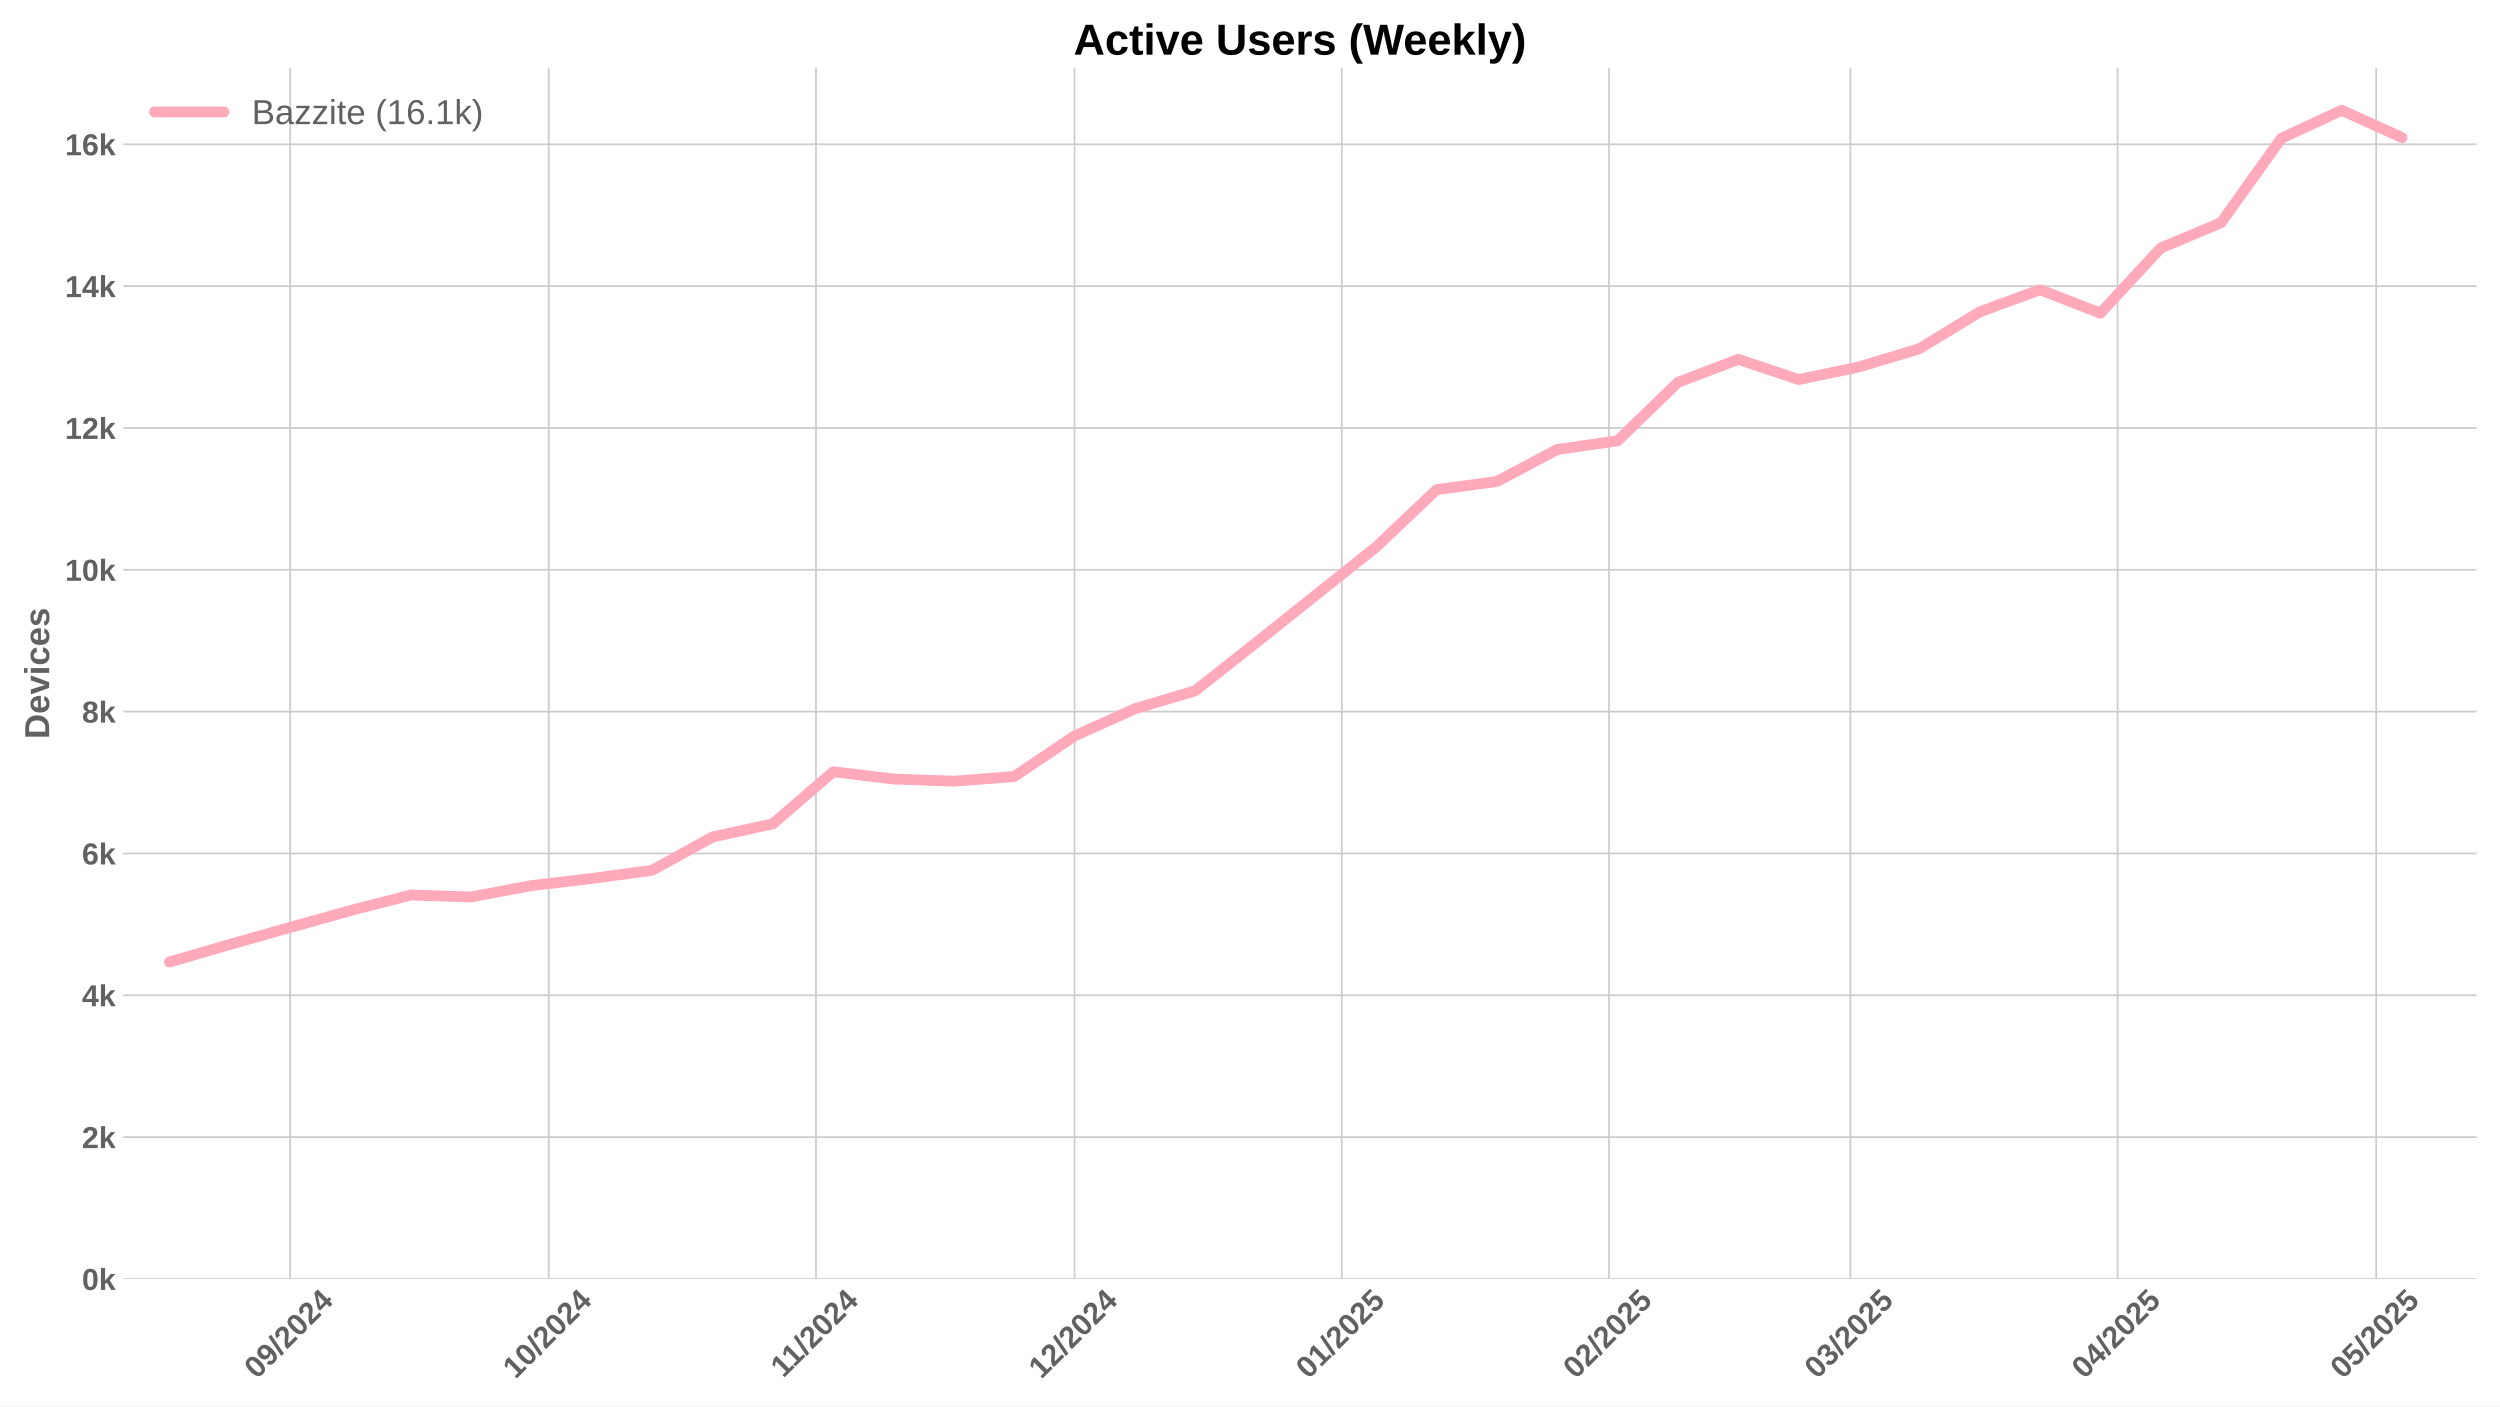
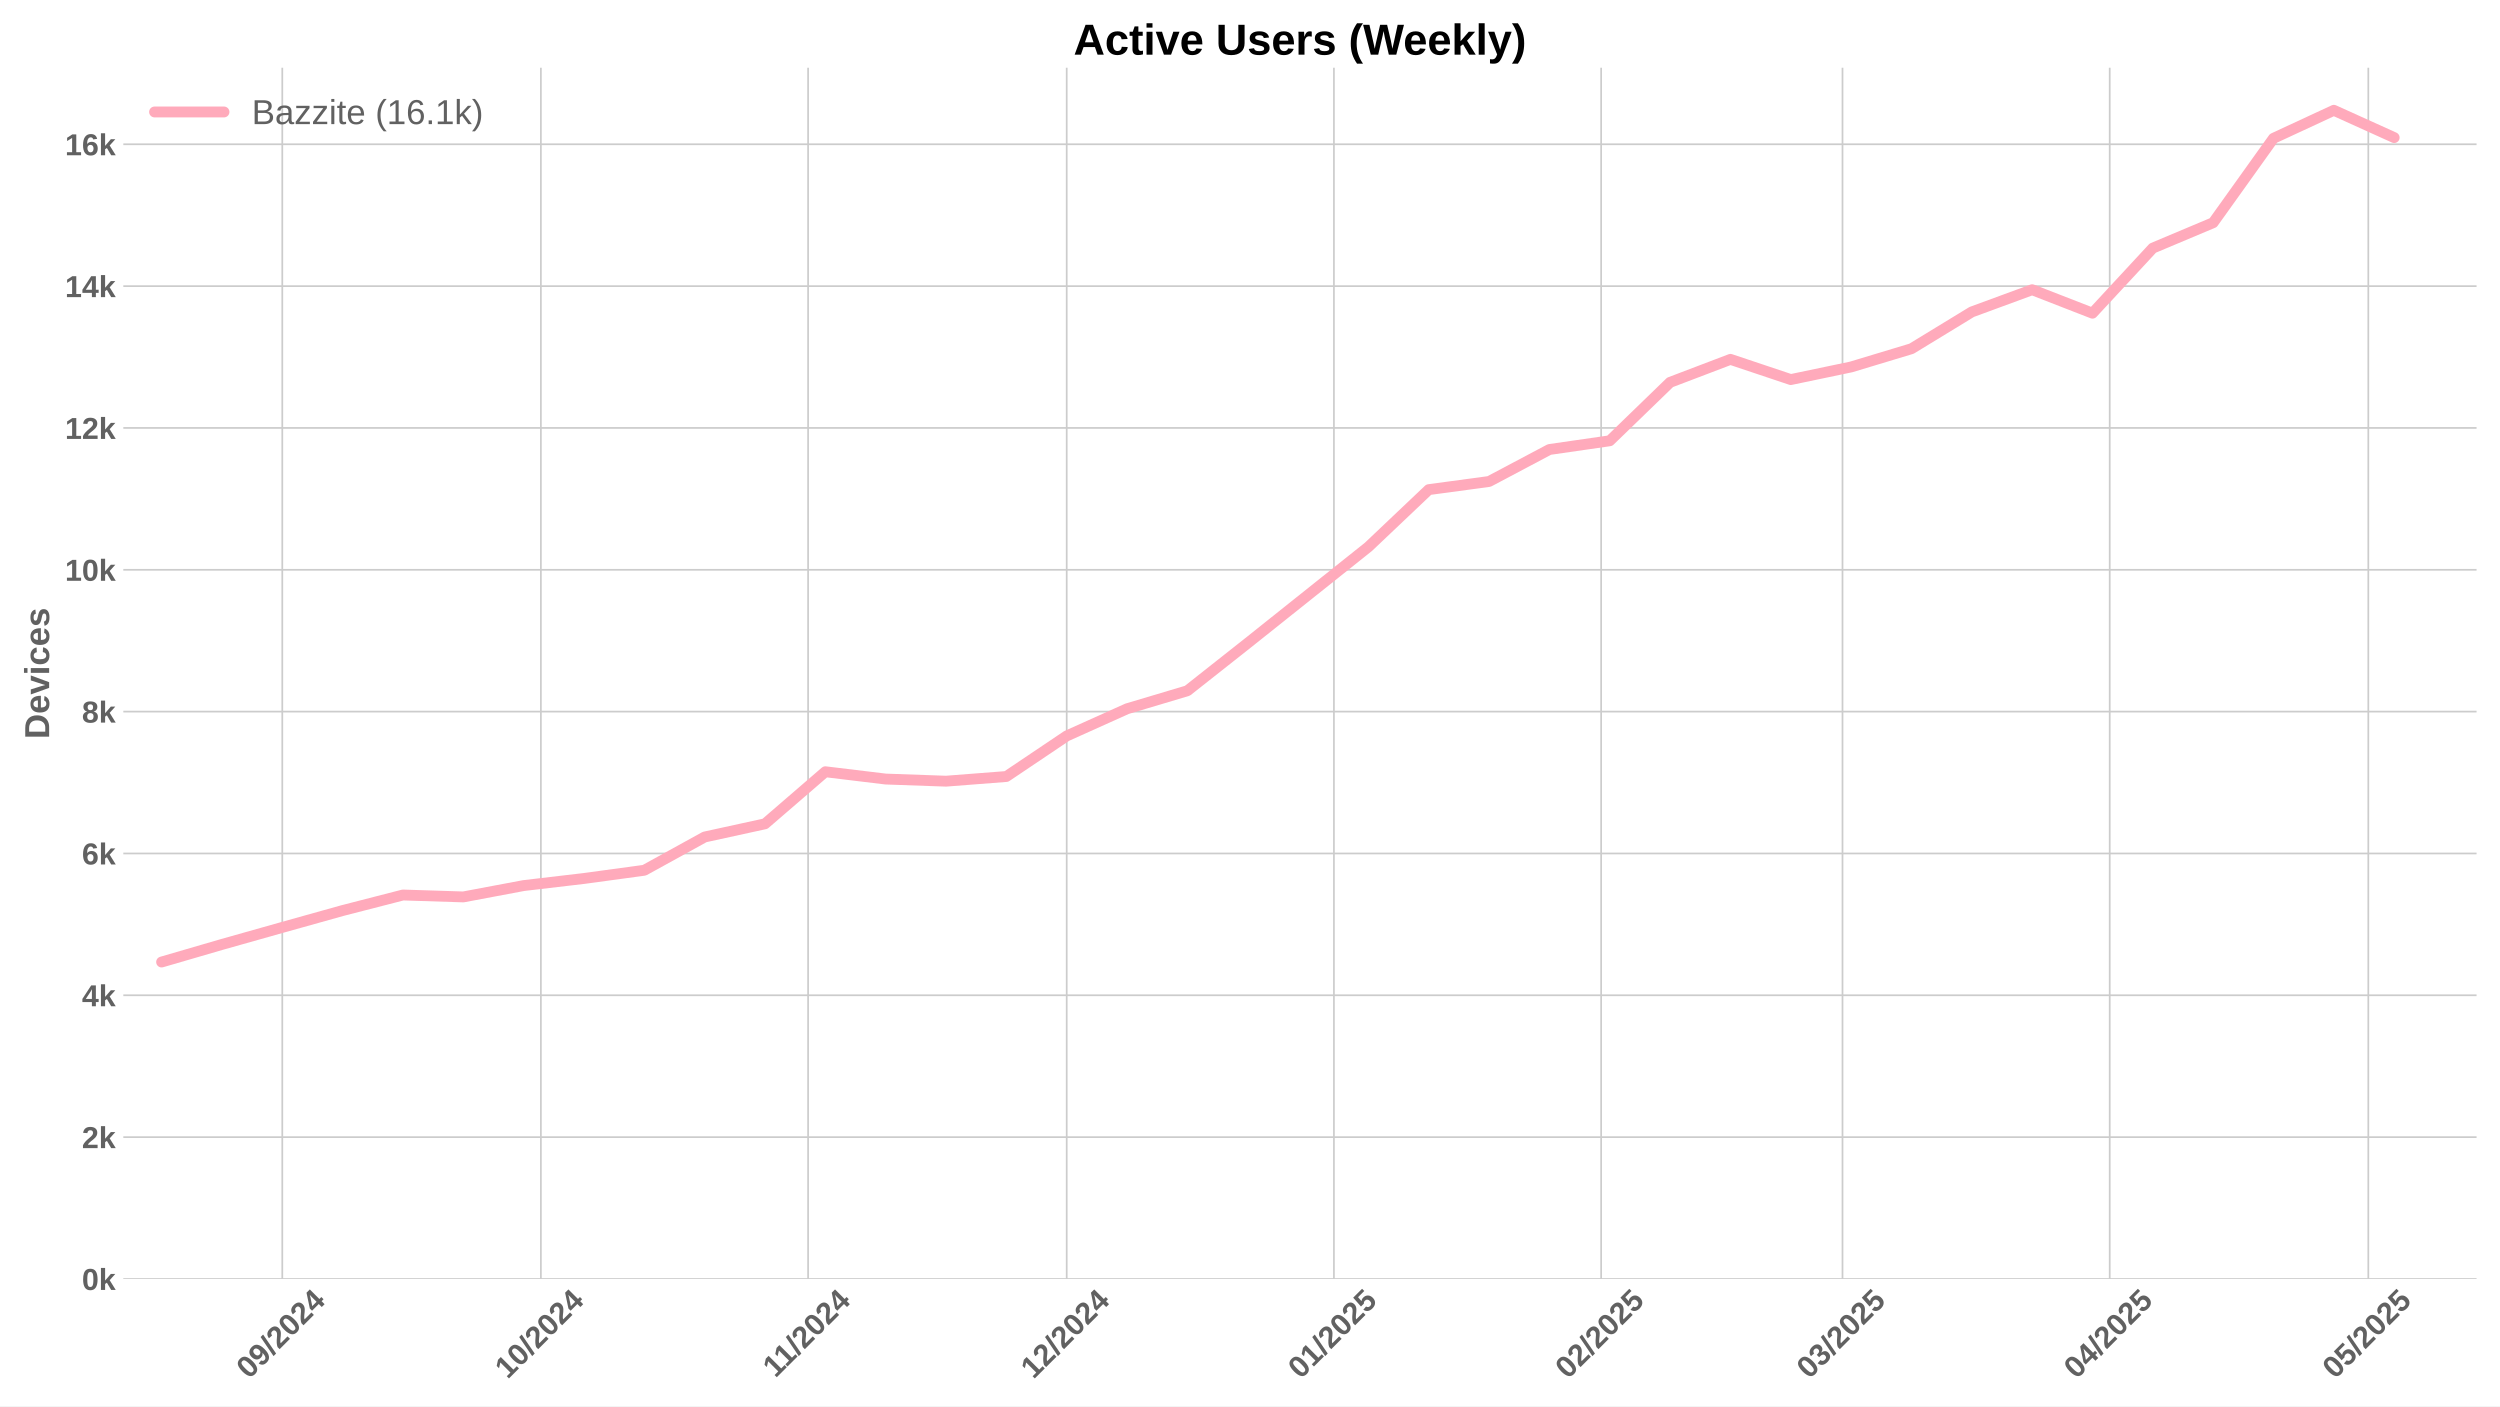
<svg xmlns="http://www.w3.org/2000/svg" xmlns:xlink="http://www.w3.org/1999/xlink" width="1152pt" height="648pt" viewBox="0 0 1152 648" version="1.1">
  <defs>
    <style type="text/css">*{stroke-linejoin: round; stroke-linecap: butt}</style>
  </defs>
  <g id="figure_1">
    <g id="patch_1">
      <path d="M 0 648  L 1152 648  L 1152 0  L 0 0  z " style="fill: #ffffff" />
    </g>
    <g id="axes_1">
      <g id="patch_2">
        <path d="M 56.82 589.343  L 1141.2 589.343  L 1141.2 31.2  L 56.82 31.2  z " style="fill: #ffffff" />
      </g>
      <g id="matplotlib.axis_1">
        <g id="xtick_1">
          <g id="line2d_1">
-             <path d="M 133.702 589.343  L 133.702 31.2  " clip-path="url(#p4826647cc5)" style="fill: none; stroke: #cccccc; stroke-width: 0.8; stroke-linecap: round" />
+             <path d="M 130.076 589.343  L 130.076 31.2  " clip-path="url(#p32532dcc13)" style="fill: none; stroke: #cccccc; stroke-width: 0.8; stroke-linecap: round" />
          </g>
          <g id="line2d_2" />
          <g id="text_1">
-             <g style="fill: #616161" transform="translate(118.3719 635.7977) rotate(-45) scale(0.14 -0.14)">
+             <g style="fill: #616161" transform="translate(114.7458 635.7977) rotate(-45) scale(0.14 -0.14)">
              <defs>
                <path id="LiberationSans-Bold-30" d="M 3297 2203  Q 3297 1088 2914 512  Q 2531 -63 1766 -63  Q 253 -63 253 2203  Q 253 2994 418 3494  Q 584 3994 915 4231  Q 1247 4469 1791 4469  Q 2572 4469 2934 3903  Q 3297 3338 3297 2203  z M 2416 2203  Q 2416 2813 2356 3150  Q 2297 3488 2165 3634  Q 2034 3781 1784 3781  Q 1519 3781 1383 3632  Q 1247 3484 1189 3148  Q 1131 2813 1131 2203  Q 1131 1600 1192 1261  Q 1253 922 1386 775  Q 1519 628 1772 628  Q 2022 628 2158 783  Q 2294 938 2355 1278  Q 2416 1619 2416 2203  z " transform="scale(0.015625)" />
                <path id="LiberationSans-Bold-39" d="M 3322 2272  Q 3322 1100 2894 518  Q 2466 -63 1678 -63  Q 1097 -63 767 185  Q 438 434 300 972  L 1125 1088  Q 1247 628 1688 628  Q 2056 628 2254 981  Q 2453 1334 2459 2028  Q 2341 1794 2070 1661  Q 1800 1528 1488 1528  Q 906 1528 564 1923  Q 222 2319 222 2994  Q 222 3688 623 4078  Q 1025 4469 1759 4469  Q 2550 4469 2936 3920  Q 3322 3372 3322 2272  z M 2394 2888  Q 2394 3297 2214 3539  Q 2034 3781 1738 3781  Q 1447 3781 1280 3570  Q 1113 3359 1113 2988  Q 1113 2622 1278 2401  Q 1444 2181 1741 2181  Q 2022 2181 2208 2373  Q 2394 2566 2394 2888  z " transform="scale(0.015625)" />
                <path id="LiberationSans-Bold-2f" d="M 63 -128  L 972 4638  L 1716 4638  L 822 -128  L 63 -128  z " transform="scale(0.015625)" />
                <path id="LiberationSans-Bold-32" d="M 222 0  L 222 609  Q 394 988 711 1347  Q 1028 1706 1509 2097  Q 1972 2472 2158 2715  Q 2344 2959 2344 3194  Q 2344 3769 1766 3769  Q 1484 3769 1336 3617  Q 1188 3466 1144 3163  L 259 3213  Q 334 3825 717 4147  Q 1100 4469 1759 4469  Q 2472 4469 2853 4144  Q 3234 3819 3234 3231  Q 3234 2922 3112 2672  Q 2991 2422 2800 2211  Q 2609 2000 2376 1815  Q 2144 1631 1925 1456  Q 1706 1281 1526 1103  Q 1347 925 1259 722  L 3303 722  L 3303 0  L 222 0  z " transform="scale(0.015625)" />
                <path id="LiberationSans-Bold-34" d="M 2938 897  L 2938 0  L 2100 0  L 2100 897  L 97 897  L 97 1556  L 1956 4403  L 2938 4403  L 2938 1550  L 3525 1550  L 3525 897  L 2938 897  z M 2100 2991  Q 2100 3159 2111 3356  Q 2122 3553 2128 3609  Q 2047 3434 1834 3103  L 813 1550  L 2100 1550  L 2100 2991  z " transform="scale(0.015625)" />
              </defs>
              <use xlink:href="#LiberationSans-Bold-30" />
              <use xlink:href="#LiberationSans-Bold-39" transform="translate(55.61523 0)" />
              <use xlink:href="#LiberationSans-Bold-2f" transform="translate(111.2305 0)" />
              <use xlink:href="#LiberationSans-Bold-32" transform="translate(139.0137 0)" />
              <use xlink:href="#LiberationSans-Bold-30" transform="translate(194.6289 0)" />
              <use xlink:href="#LiberationSans-Bold-32" transform="translate(250.2441 0)" />
              <use xlink:href="#LiberationSans-Bold-34" transform="translate(305.8594 0)" />
            </g>
          </g>
        </g>
        <g id="xtick_2">
          <g id="line2d_3">
-             <path d="M 252.865 589.343  L 252.865 31.2  " clip-path="url(#p4826647cc5)" style="fill: none; stroke: #cccccc; stroke-width: 0.8; stroke-linecap: round" />
+             <path d="M 249.239 589.343  L 249.239 31.2  " clip-path="url(#p32532dcc13)" style="fill: none; stroke: #cccccc; stroke-width: 0.8; stroke-linecap: round" />
          </g>
          <g id="line2d_4" />
          <g id="text_2">
-             <g style="fill: #616161" transform="translate(237.5346 635.7977) rotate(-45) scale(0.14 -0.14)">
+             <g style="fill: #616161" transform="translate(233.9085 635.7977) rotate(-45) scale(0.14 -0.14)">
              <defs>
                <path id="LiberationSans-Bold-31" d="M 403 0  L 403 653  L 1494 653  L 1494 3656  L 438 2997  L 438 3688  L 1541 4403  L 2372 4403  L 2372 653  L 3381 653  L 3381 0  L 403 0  z " transform="scale(0.015625)" />
              </defs>
              <use xlink:href="#LiberationSans-Bold-31" />
              <use xlink:href="#LiberationSans-Bold-30" transform="translate(55.61523 0)" />
              <use xlink:href="#LiberationSans-Bold-2f" transform="translate(111.2305 0)" />
              <use xlink:href="#LiberationSans-Bold-32" transform="translate(139.0137 0)" />
              <use xlink:href="#LiberationSans-Bold-30" transform="translate(194.6289 0)" />
              <use xlink:href="#LiberationSans-Bold-32" transform="translate(250.2441 0)" />
              <use xlink:href="#LiberationSans-Bold-34" transform="translate(305.8594 0)" />
            </g>
          </g>
        </g>
        <g id="xtick_3">
          <g id="line2d_5">
-             <path d="M 376 589.343  L 376 31.2  " clip-path="url(#p4826647cc5)" style="fill: none; stroke: #cccccc; stroke-width: 0.8; stroke-linecap: round" />
+             <path d="M 372.373 589.343  L 372.373 31.2  " clip-path="url(#p32532dcc13)" style="fill: none; stroke: #cccccc; stroke-width: 0.8; stroke-linecap: round" />
          </g>
          <g id="line2d_6" />
          <g id="text_3">
-             <g style="fill: #616161" transform="translate(360.9415 635.2532) rotate(-45) scale(0.14 -0.14)">
+             <g style="fill: #616161" transform="translate(357.3154 635.2532) rotate(-45) scale(0.14 -0.14)">
              <use xlink:href="#LiberationSans-Bold-31" />
              <use xlink:href="#LiberationSans-Bold-31" transform="translate(50.11523 0)" />
              <use xlink:href="#LiberationSans-Bold-2f" transform="translate(105.7305 0)" />
              <use xlink:href="#LiberationSans-Bold-32" transform="translate(133.5137 0)" />
              <use xlink:href="#LiberationSans-Bold-30" transform="translate(189.1289 0)" />
              <use xlink:href="#LiberationSans-Bold-32" transform="translate(244.7441 0)" />
              <use xlink:href="#LiberationSans-Bold-34" transform="translate(300.3594 0)" />
            </g>
          </g>
        </g>
        <g id="xtick_4">
          <g id="line2d_7">
-             <path d="M 495.162 589.343  L 495.162 31.2  " clip-path="url(#p4826647cc5)" style="fill: none; stroke: #cccccc; stroke-width: 0.8; stroke-linecap: round" />
+             <path d="M 491.536 589.343  L 491.536 31.2  " clip-path="url(#p32532dcc13)" style="fill: none; stroke: #cccccc; stroke-width: 0.8; stroke-linecap: round" />
          </g>
          <g id="line2d_8" />
          <g id="text_4">
-             <g style="fill: #616161" transform="translate(479.8319 635.7977) rotate(-45) scale(0.14 -0.14)">
+             <g style="fill: #616161" transform="translate(476.2058 635.7977) rotate(-45) scale(0.14 -0.14)">
              <use xlink:href="#LiberationSans-Bold-31" />
              <use xlink:href="#LiberationSans-Bold-32" transform="translate(55.61523 0)" />
              <use xlink:href="#LiberationSans-Bold-2f" transform="translate(111.2305 0)" />
              <use xlink:href="#LiberationSans-Bold-32" transform="translate(139.0137 0)" />
              <use xlink:href="#LiberationSans-Bold-30" transform="translate(194.6289 0)" />
              <use xlink:href="#LiberationSans-Bold-32" transform="translate(250.2441 0)" />
              <use xlink:href="#LiberationSans-Bold-34" transform="translate(305.8594 0)" />
            </g>
          </g>
        </g>
        <g id="xtick_5">
          <g id="line2d_9">
-             <path d="M 618.297 589.343  L 618.297 31.2  " clip-path="url(#p4826647cc5)" style="fill: none; stroke: #cccccc; stroke-width: 0.8; stroke-linecap: round" />
+             <path d="M 614.671 589.343  L 614.671 31.2  " clip-path="url(#p32532dcc13)" style="fill: none; stroke: #cccccc; stroke-width: 0.8; stroke-linecap: round" />
          </g>
          <g id="line2d_10" />
          <g id="text_5">
-             <g style="fill: #616161" transform="translate(602.9667 635.7977) rotate(-45) scale(0.14 -0.14)">
+             <g style="fill: #616161" transform="translate(599.3406 635.7977) rotate(-45) scale(0.14 -0.14)">
              <defs>
                <path id="LiberationSans-Bold-35" d="M 3381 1466  Q 3381 766 2945 351  Q 2509 -63 1750 -63  Q 1088 -63 689 235  Q 291 534 197 1100  L 1075 1172  Q 1144 891 1319 762  Q 1494 634 1759 634  Q 2088 634 2283 843  Q 2478 1053 2478 1447  Q 2478 1794 2293 2001  Q 2109 2209 1778 2209  Q 1413 2209 1181 1925  L 325 1925  L 478 4403  L 3125 4403  L 3125 3750  L 1275 3750  L 1203 2638  Q 1522 2919 2000 2919  Q 2628 2919 3004 2528  Q 3381 2138 3381 1466  z " transform="scale(0.015625)" />
              </defs>
              <use xlink:href="#LiberationSans-Bold-30" />
              <use xlink:href="#LiberationSans-Bold-31" transform="translate(55.61523 0)" />
              <use xlink:href="#LiberationSans-Bold-2f" transform="translate(111.2305 0)" />
              <use xlink:href="#LiberationSans-Bold-32" transform="translate(139.0137 0)" />
              <use xlink:href="#LiberationSans-Bold-30" transform="translate(194.6289 0)" />
              <use xlink:href="#LiberationSans-Bold-32" transform="translate(250.2441 0)" />
              <use xlink:href="#LiberationSans-Bold-35" transform="translate(305.8594 0)" />
            </g>
          </g>
        </g>
        <g id="xtick_6">
          <g id="line2d_11">
-             <path d="M 741.432 589.343  L 741.432 31.2  " clip-path="url(#p4826647cc5)" style="fill: none; stroke: #cccccc; stroke-width: 0.8; stroke-linecap: round" />
+             <path d="M 737.806 589.343  L 737.806 31.2  " clip-path="url(#p32532dcc13)" style="fill: none; stroke: #cccccc; stroke-width: 0.8; stroke-linecap: round" />
          </g>
          <g id="line2d_12" />
          <g id="text_6">
-             <g style="fill: #616161" transform="translate(726.1014 635.7977) rotate(-45) scale(0.14 -0.14)">
+             <g style="fill: #616161" transform="translate(722.4753 635.7977) rotate(-45) scale(0.14 -0.14)">
              <use xlink:href="#LiberationSans-Bold-30" />
              <use xlink:href="#LiberationSans-Bold-32" transform="translate(55.61523 0)" />
              <use xlink:href="#LiberationSans-Bold-2f" transform="translate(111.2305 0)" />
              <use xlink:href="#LiberationSans-Bold-32" transform="translate(139.0137 0)" />
              <use xlink:href="#LiberationSans-Bold-30" transform="translate(194.6289 0)" />
              <use xlink:href="#LiberationSans-Bold-32" transform="translate(250.2441 0)" />
              <use xlink:href="#LiberationSans-Bold-35" transform="translate(305.8594 0)" />
            </g>
          </g>
        </g>
        <g id="xtick_7">
          <g id="line2d_13">
-             <path d="M 852.65 589.343  L 852.65 31.2  " clip-path="url(#p4826647cc5)" style="fill: none; stroke: #cccccc; stroke-width: 0.8; stroke-linecap: round" />
+             <path d="M 849.024 589.343  L 849.024 31.2  " clip-path="url(#p32532dcc13)" style="fill: none; stroke: #cccccc; stroke-width: 0.8; stroke-linecap: round" />
          </g>
          <g id="line2d_14" />
          <g id="text_7">
-             <g style="fill: #616161" transform="translate(837.3198 635.7977) rotate(-45) scale(0.14 -0.14)">
+             <g style="fill: #616161" transform="translate(833.6937 635.7977) rotate(-45) scale(0.14 -0.14)">
              <defs>
                <path id="LiberationSans-Bold-33" d="M 3328 1222  Q 3328 603 2922 265  Q 2516 -72 1766 -72  Q 1056 -72 637 254  Q 219 581 147 1197  L 1041 1275  Q 1125 641 1763 641  Q 2078 641 2253 797  Q 2428 953 2428 1275  Q 2428 1569 2215 1725  Q 2003 1881 1584 1881  L 1278 1881  L 1278 2591  L 1566 2591  Q 1944 2591 2134 2745  Q 2325 2900 2325 3188  Q 2325 3459 2173 3614  Q 2022 3769 1731 3769  Q 1459 3769 1292 3619  Q 1125 3469 1100 3194  L 222 3256  Q 291 3825 694 4147  Q 1097 4469 1747 4469  Q 2438 4469 2827 4158  Q 3216 3847 3216 3297  Q 3216 2884 2973 2618  Q 2731 2353 2275 2266  L 2275 2253  Q 2781 2194 3054 1920  Q 3328 1647 3328 1222  z " transform="scale(0.015625)" />
              </defs>
              <use xlink:href="#LiberationSans-Bold-30" />
              <use xlink:href="#LiberationSans-Bold-33" transform="translate(55.61523 0)" />
              <use xlink:href="#LiberationSans-Bold-2f" transform="translate(111.2305 0)" />
              <use xlink:href="#LiberationSans-Bold-32" transform="translate(139.0137 0)" />
              <use xlink:href="#LiberationSans-Bold-30" transform="translate(194.6289 0)" />
              <use xlink:href="#LiberationSans-Bold-32" transform="translate(250.2441 0)" />
              <use xlink:href="#LiberationSans-Bold-35" transform="translate(305.8594 0)" />
            </g>
          </g>
        </g>
        <g id="xtick_8">
          <g id="line2d_15">
-             <path d="M 975.785 589.343  L 975.785 31.2  " clip-path="url(#p4826647cc5)" style="fill: none; stroke: #cccccc; stroke-width: 0.8; stroke-linecap: round" />
+             <path d="M 972.159 589.343  L 972.159 31.2  " clip-path="url(#p32532dcc13)" style="fill: none; stroke: #cccccc; stroke-width: 0.8; stroke-linecap: round" />
          </g>
          <g id="line2d_16" />
          <g id="text_8">
-             <g style="fill: #616161" transform="translate(960.4546 635.7977) rotate(-45) scale(0.14 -0.14)">
+             <g style="fill: #616161" transform="translate(956.8285 635.7977) rotate(-45) scale(0.14 -0.14)">
              <use xlink:href="#LiberationSans-Bold-30" />
              <use xlink:href="#LiberationSans-Bold-34" transform="translate(55.61523 0)" />
              <use xlink:href="#LiberationSans-Bold-2f" transform="translate(111.2305 0)" />
              <use xlink:href="#LiberationSans-Bold-32" transform="translate(139.0137 0)" />
              <use xlink:href="#LiberationSans-Bold-30" transform="translate(194.6289 0)" />
              <use xlink:href="#LiberationSans-Bold-32" transform="translate(250.2441 0)" />
              <use xlink:href="#LiberationSans-Bold-35" transform="translate(305.8594 0)" />
            </g>
          </g>
        </g>
        <g id="xtick_9">
          <g id="line2d_17">
-             <path d="M 1094.947 589.343  L 1094.947 31.2  " clip-path="url(#p4826647cc5)" style="fill: none; stroke: #cccccc; stroke-width: 0.8; stroke-linecap: round" />
+             <path d="M 1091.321 589.343  L 1091.321 31.2  " clip-path="url(#p32532dcc13)" style="fill: none; stroke: #cccccc; stroke-width: 0.8; stroke-linecap: round" />
          </g>
          <g id="line2d_18" />
          <g id="text_9">
-             <g style="fill: #616161" transform="translate(1079.617 635.7977) rotate(-45) scale(0.14 -0.14)">
+             <g style="fill: #616161" transform="translate(1075.991 635.7977) rotate(-45) scale(0.14 -0.14)">
              <use xlink:href="#LiberationSans-Bold-30" />
              <use xlink:href="#LiberationSans-Bold-35" transform="translate(55.61523 0)" />
              <use xlink:href="#LiberationSans-Bold-2f" transform="translate(111.2305 0)" />
              <use xlink:href="#LiberationSans-Bold-32" transform="translate(139.0137 0)" />
              <use xlink:href="#LiberationSans-Bold-30" transform="translate(194.6289 0)" />
              <use xlink:href="#LiberationSans-Bold-32" transform="translate(250.2441 0)" />
              <use xlink:href="#LiberationSans-Bold-35" transform="translate(305.8594 0)" />
            </g>
          </g>
        </g>
      </g>
      <g id="matplotlib.axis_2">
        <g id="ytick_1">
          <g id="line2d_19">
-             <path d="M 56.82 589.343  L 1141.2 589.343  " clip-path="url(#p4826647cc5)" style="fill: none; stroke: #cccccc; stroke-width: 0.8; stroke-linecap: round" />
+             <path d="M 56.82 589.343  L 1141.2 589.343  " clip-path="url(#p32532dcc13)" style="fill: none; stroke: #cccccc; stroke-width: 0.8; stroke-linecap: round" />
          </g>
          <g id="line2d_20" />
          <g id="text_10">
            <g style="fill: #616161" transform="translate(37.74938 594.416) scale(0.14 -0.14)">
              <defs>
                <path id="LiberationSans-Bold-6b" d="M 2606 0  L 1703 1531  L 1325 1269  L 1325 0  L 447 0  L 447 4638  L 1325 4638  L 1325 1981  L 2531 3381  L 3475 3381  L 2288 2063  L 3566 0  L 2606 0  z " transform="scale(0.015625)" />
              </defs>
              <use xlink:href="#LiberationSans-Bold-30" />
              <use xlink:href="#LiberationSans-Bold-6b" transform="translate(55.61523 0)" />
            </g>
          </g>
        </g>
        <g id="ytick_2">
          <g id="line2d_21">
-             <path d="M 56.82 523.985  L 1141.2 523.985  " clip-path="url(#p4826647cc5)" style="fill: none; stroke: #cccccc; stroke-width: 0.8; stroke-linecap: round" />
+             <path d="M 56.82 523.985  L 1141.2 523.985  " clip-path="url(#p32532dcc13)" style="fill: none; stroke: #cccccc; stroke-width: 0.8; stroke-linecap: round" />
          </g>
          <g id="line2d_22" />
          <g id="text_11">
            <g style="fill: #616161" transform="translate(37.74938 529.0577) scale(0.14 -0.14)">
              <use xlink:href="#LiberationSans-Bold-32" />
              <use xlink:href="#LiberationSans-Bold-6b" transform="translate(55.61523 0)" />
            </g>
          </g>
        </g>
        <g id="ytick_3">
          <g id="line2d_23">
-             <path d="M 56.82 458.627  L 1141.2 458.627  " clip-path="url(#p4826647cc5)" style="fill: none; stroke: #cccccc; stroke-width: 0.8; stroke-linecap: round" />
+             <path d="M 56.82 458.627  L 1141.2 458.627  " clip-path="url(#p32532dcc13)" style="fill: none; stroke: #cccccc; stroke-width: 0.8; stroke-linecap: round" />
          </g>
          <g id="line2d_24" />
          <g id="text_12">
            <g style="fill: #616161" transform="translate(37.74938 463.6995) scale(0.14 -0.14)">
              <use xlink:href="#LiberationSans-Bold-34" />
              <use xlink:href="#LiberationSans-Bold-6b" transform="translate(55.61523 0)" />
            </g>
          </g>
        </g>
        <g id="ytick_4">
          <g id="line2d_25">
-             <path d="M 56.82 393.268  L 1141.2 393.268  " clip-path="url(#p4826647cc5)" style="fill: none; stroke: #cccccc; stroke-width: 0.8; stroke-linecap: round" />
+             <path d="M 56.82 393.268  L 1141.2 393.268  " clip-path="url(#p32532dcc13)" style="fill: none; stroke: #cccccc; stroke-width: 0.8; stroke-linecap: round" />
          </g>
          <g id="line2d_26" />
          <g id="text_13">
            <g style="fill: #616161" transform="translate(37.74938 398.3412) scale(0.14 -0.14)">
              <defs>
                <path id="LiberationSans-Bold-36" d="M 3328 1441  Q 3328 738 2934 337  Q 2541 -63 1847 -63  Q 1069 -63 651 482  Q 234 1028 234 2100  Q 234 3278 657 3873  Q 1081 4469 1869 4469  Q 2428 4469 2751 4222  Q 3075 3975 3209 3456  L 2381 3341  Q 2263 3775 1850 3775  Q 1497 3775 1295 3422  Q 1094 3069 1094 2350  Q 1234 2584 1484 2709  Q 1734 2834 2050 2834  Q 2641 2834 2984 2459  Q 3328 2084 3328 1441  z M 2447 1416  Q 2447 1791 2273 1989  Q 2100 2188 1797 2188  Q 1506 2188 1331 2002  Q 1156 1816 1156 1509  Q 1156 1125 1339 873  Q 1522 622 1819 622  Q 2116 622 2281 833  Q 2447 1044 2447 1416  z " transform="scale(0.015625)" />
              </defs>
              <use xlink:href="#LiberationSans-Bold-36" />
              <use xlink:href="#LiberationSans-Bold-6b" transform="translate(55.61523 0)" />
            </g>
          </g>
        </g>
        <g id="ytick_5">
          <g id="line2d_27">
-             <path d="M 56.82 327.91  L 1141.2 327.91  " clip-path="url(#p4826647cc5)" style="fill: none; stroke: #cccccc; stroke-width: 0.8; stroke-linecap: round" />
+             <path d="M 56.82 327.91  L 1141.2 327.91  " clip-path="url(#p32532dcc13)" style="fill: none; stroke: #cccccc; stroke-width: 0.8; stroke-linecap: round" />
          </g>
          <g id="line2d_28" />
          <g id="text_14">
            <g style="fill: #616161" transform="translate(37.74938 332.983) scale(0.14 -0.14)">
              <defs>
                <path id="LiberationSans-Bold-38" d="M 3363 1241  Q 3363 622 2953 279  Q 2544 -63 1784 -63  Q 1031 -63 617 278  Q 203 619 203 1234  Q 203 1656 447 1945  Q 691 2234 1100 2303  L 1100 2316  Q 744 2394 525 2669  Q 306 2944 306 3303  Q 306 3844 689 4156  Q 1072 4469 1772 4469  Q 2488 4469 2870 4164  Q 3253 3859 3253 3297  Q 3253 2938 3036 2666  Q 2819 2394 2453 2322  L 2453 2309  Q 2878 2241 3120 1961  Q 3363 1681 3363 1241  z M 2350 3250  Q 2350 3563 2206 3708  Q 2063 3853 1772 3853  Q 1203 3853 1203 3250  Q 1203 2619 1778 2619  Q 2066 2619 2208 2766  Q 2350 2913 2350 3250  z M 2453 1313  Q 2453 2003 1766 2003  Q 1447 2003 1276 1822  Q 1106 1641 1106 1300  Q 1106 913 1275 734  Q 1444 556 1791 556  Q 2131 556 2292 734  Q 2453 913 2453 1313  z " transform="scale(0.015625)" />
              </defs>
              <use xlink:href="#LiberationSans-Bold-38" />
              <use xlink:href="#LiberationSans-Bold-6b" transform="translate(55.61523 0)" />
            </g>
          </g>
        </g>
        <g id="ytick_6">
          <g id="line2d_29">
-             <path d="M 56.82 262.552  L 1141.2 262.552  " clip-path="url(#p4826647cc5)" style="fill: none; stroke: #cccccc; stroke-width: 0.8; stroke-linecap: round" />
+             <path d="M 56.82 262.552  L 1141.2 262.552  " clip-path="url(#p32532dcc13)" style="fill: none; stroke: #cccccc; stroke-width: 0.8; stroke-linecap: round" />
          </g>
          <g id="line2d_30" />
          <g id="text_15">
            <g style="fill: #616161" transform="translate(29.96406 267.6247) scale(0.14 -0.14)">
              <use xlink:href="#LiberationSans-Bold-31" />
              <use xlink:href="#LiberationSans-Bold-30" transform="translate(55.61523 0)" />
              <use xlink:href="#LiberationSans-Bold-6b" transform="translate(111.2305 0)" />
            </g>
          </g>
        </g>
        <g id="ytick_7">
          <g id="line2d_31">
-             <path d="M 56.82 197.194  L 1141.2 197.194  " clip-path="url(#p4826647cc5)" style="fill: none; stroke: #cccccc; stroke-width: 0.8; stroke-linecap: round" />
+             <path d="M 56.82 197.194  L 1141.2 197.194  " clip-path="url(#p32532dcc13)" style="fill: none; stroke: #cccccc; stroke-width: 0.8; stroke-linecap: round" />
          </g>
          <g id="line2d_32" />
          <g id="text_16">
            <g style="fill: #616161" transform="translate(29.96406 202.2665) scale(0.14 -0.14)">
              <use xlink:href="#LiberationSans-Bold-31" />
              <use xlink:href="#LiberationSans-Bold-32" transform="translate(55.61523 0)" />
              <use xlink:href="#LiberationSans-Bold-6b" transform="translate(111.2305 0)" />
            </g>
          </g>
        </g>
        <g id="ytick_8">
          <g id="line2d_33">
-             <path d="M 56.82 131.835  L 1141.2 131.835  " clip-path="url(#p4826647cc5)" style="fill: none; stroke: #cccccc; stroke-width: 0.8; stroke-linecap: round" />
+             <path d="M 56.82 131.835  L 1141.2 131.835  " clip-path="url(#p32532dcc13)" style="fill: none; stroke: #cccccc; stroke-width: 0.8; stroke-linecap: round" />
          </g>
          <g id="line2d_34" />
          <g id="text_17">
            <g style="fill: #616161" transform="translate(29.96406 136.9082) scale(0.14 -0.14)">
              <use xlink:href="#LiberationSans-Bold-31" />
              <use xlink:href="#LiberationSans-Bold-34" transform="translate(55.61523 0)" />
              <use xlink:href="#LiberationSans-Bold-6b" transform="translate(111.2305 0)" />
            </g>
          </g>
        </g>
        <g id="ytick_9">
          <g id="line2d_35">
-             <path d="M 56.82 66.477  L 1141.2 66.477  " clip-path="url(#p4826647cc5)" style="fill: none; stroke: #cccccc; stroke-width: 0.8; stroke-linecap: round" />
+             <path d="M 56.82 66.477  L 1141.2 66.477  " clip-path="url(#p32532dcc13)" style="fill: none; stroke: #cccccc; stroke-width: 0.8; stroke-linecap: round" />
          </g>
          <g id="line2d_36" />
          <g id="text_18">
            <g style="fill: #616161" transform="translate(29.96406 71.54993) scale(0.14 -0.14)">
              <use xlink:href="#LiberationSans-Bold-31" />
              <use xlink:href="#LiberationSans-Bold-36" transform="translate(55.61523 0)" />
              <use xlink:href="#LiberationSans-Bold-6b" transform="translate(111.2305 0)" />
            </g>
          </g>
        </g>
        <g id="text_19">
          <g style="fill: #616161" transform="translate(22.64406 340.5153) rotate(-90) scale(0.16 -0.16)">
            <defs>
              <path id="LiberationSans-Bold-44" d="M 4353 2234  Q 4353 1553 4086 1045  Q 3819 538 3330 269  Q 2841 0 2209 0  L 428 0  L 428 4403  L 2022 4403  Q 3134 4403 3743 3842  Q 4353 3281 4353 2234  z M 3425 2234  Q 3425 2944 3056 3317  Q 2688 3691 2003 3691  L 1350 3691  L 1350 713  L 2131 713  Q 2725 713 3075 1122  Q 3425 1531 3425 2234  z " transform="scale(0.015625)" />
              <path id="LiberationSans-Bold-65" d="M 1831 -63  Q 1069 -63 659 389  Q 250 841 250 1706  Q 250 2544 665 2994  Q 1081 3444 1844 3444  Q 2572 3444 2956 2961  Q 3341 2478 3341 1547  L 3341 1522  L 1172 1522  Q 1172 1028 1355 776  Q 1538 525 1875 525  Q 2341 525 2463 928  L 3291 856  Q 2931 -63 1831 -63  z M 1831 2891  Q 1522 2891 1355 2675  Q 1188 2459 1178 2072  L 2491 2072  Q 2466 2481 2294 2686  Q 2122 2891 1831 2891  z " transform="scale(0.015625)" />
              <path id="LiberationSans-Bold-76" d="M 2284 0  L 1234 0  L 25 3381  L 953 3381  L 1544 1491  Q 1591 1334 1766 709  Q 1797 838 1894 1159  Q 1991 1481 2613 3381  L 3531 3381  L 2284 0  z " transform="scale(0.015625)" />
              <path id="LiberationSans-Bold-69" d="M 447 3991  L 447 4638  L 1325 4638  L 1325 3991  L 447 3991  z M 447 0  L 447 3381  L 1325 3381  L 1325 0  L 447 0  z " transform="scale(0.015625)" />
              <path id="LiberationSans-Bold-63" d="M 1856 -63  Q 1088 -63 669 395  Q 250 853 250 1672  Q 250 2509 672 2976  Q 1094 3444 1869 3444  Q 2466 3444 2856 3144  Q 3247 2844 3347 2316  L 2463 2272  Q 2425 2531 2275 2686  Q 2125 2841 1850 2841  Q 1172 2841 1172 1706  Q 1172 538 1863 538  Q 2113 538 2281 695  Q 2450 853 2491 1166  L 3372 1125  Q 3325 778 3123 506  Q 2922 234 2594 85  Q 2266 -63 1856 -63  z " transform="scale(0.015625)" />
              <path id="LiberationSans-Bold-73" d="M 3297 988  Q 3297 497 2895 217  Q 2494 -63 1784 -63  Q 1088 -63 717 157  Q 347 378 225 844  L 997 959  Q 1063 719 1223 619  Q 1384 519 1784 519  Q 2153 519 2322 612  Q 2491 706 2491 906  Q 2491 1069 2355 1164  Q 2219 1259 1894 1325  Q 1150 1472 890 1598  Q 631 1725 495 1926  Q 359 2128 359 2422  Q 359 2906 732 3176  Q 1106 3447 1791 3447  Q 2394 3447 2761 3212  Q 3128 2978 3219 2534  L 2441 2453  Q 2403 2659 2256 2761  Q 2109 2863 1791 2863  Q 1478 2863 1322 2783  Q 1166 2703 1166 2516  Q 1166 2369 1286 2283  Q 1406 2197 1691 2141  Q 2088 2059 2395 1973  Q 2703 1888 2889 1769  Q 3075 1650 3186 1464  Q 3297 1278 3297 988  z " transform="scale(0.015625)" />
            </defs>
            <use xlink:href="#LiberationSans-Bold-44" />
            <use xlink:href="#LiberationSans-Bold-65" transform="translate(72.2168 0)" />
            <use xlink:href="#LiberationSans-Bold-76" transform="translate(127.832 0)" />
            <use xlink:href="#LiberationSans-Bold-69" transform="translate(183.4473 0)" />
            <use xlink:href="#LiberationSans-Bold-63" transform="translate(211.2305 0)" />
            <use xlink:href="#LiberationSans-Bold-65" transform="translate(266.8457 0)" />
            <use xlink:href="#LiberationSans-Bold-73" transform="translate(322.4609 0)" />
          </g>
        </g>
      </g>
      <g id="line2d_37">
-         <path d="M 78.093 443.3  L 105.898 435.196  L 133.702 427.353  L 161.507 419.575  L 189.311 412.418  L 217.116 413.301  L 244.921 408.072  L 272.725 404.804  L 300.53 401.013  L 328.335 385.687  L 356.139 379.609  L 383.944 355.622  L 411.748 358.988  L 439.553 359.968  L 467.358 357.812  L 495.162 339.119  L 522.967 326.603  L 550.771 318.302  L 578.576 296.342  L 634.185 251.997  L 661.99 225.624  L 689.795 221.866  L 717.599 207.128  L 745.404 203.109  L 773.208 176.181  L 801.013 165.593  L 828.818 174.906  L 856.622 169.09  L 884.427 160.691  L 912.231 143.731  L 940.036 133.502  L 967.841 144.319  L 995.645 114.319  L 1023.45 102.62  L 1051.255 63.732  L 1079.059 50.824  L 1106.864 63.405  " clip-path="url(#p4826647cc5)" style="fill: none; stroke: #ffaabb; stroke-width: 5; stroke-linecap: round" />
+         <path d="M 74.467 443.3  L 102.272 435.196  L 130.076 427.353  L 157.881 419.575  L 185.685 412.418  L 213.49 413.301  L 241.295 408.072  L 269.099 404.804  L 296.904 401.013  L 324.708 385.687  L 352.513 379.609  L 380.318 355.622  L 408.122 358.988  L 435.927 359.968  L 463.732 357.812  L 491.536 339.119  L 519.341 326.603  L 547.145 318.302  L 574.95 296.342  L 630.559 251.997  L 658.364 225.624  L 686.168 221.866  L 713.973 207.128  L 741.778 203.109  L 769.582 176.181  L 797.387 165.593  L 825.192 174.906  L 852.996 169.09  L 880.801 160.691  L 908.605 143.731  L 936.41 133.502  L 964.215 144.319  L 992.019 114.319  L 1019.824 102.62  L 1047.628 63.732  L 1075.433 50.824  L 1103.238 63.405  " clip-path="url(#p32532dcc13)" style="fill: none; stroke: #ffaabb; stroke-width: 5; stroke-linecap: round" />
      </g>
      <g id="patch_3">
        <path d="M 56.82 589.343  L 56.82 31.2  " style="fill: none" />
      </g>
      <g id="patch_4">
        <path d="M 1141.2 589.343  L 1141.2 31.2  " style="fill: none" />
      </g>
      <g id="patch_5">
        <path d="M 56.82 589.343  L 1141.2 589.343  " style="fill: none" />
      </g>
      <g id="patch_6">
        <path d="M 56.82 31.2  L 1141.2 31.2  " style="fill: none" />
      </g>
      <g id="text_20">
        <g transform="translate(494.6991 25.2) scale(0.2 -0.2)">
          <defs>
            <path id="LiberationSans-Bold-41" d="M 3541 0  L 3150 1125  L 1472 1125  L 1081 0  L 159 0  L 1766 4403  L 2853 4403  L 4453 0  L 3541 0  z M 2309 3725  L 2291 3656  Q 2259 3544 2215 3400  Q 2172 3256 1678 1819  L 2944 1819  L 2509 3084  L 2375 3509  L 2309 3725  z " transform="scale(0.015625)" />
            <path id="LiberationSans-Bold-74" d="M 1313 -56  Q 925 -56 715 155  Q 506 366 506 794  L 506 2788  L 78 2788  L 78 3381  L 550 3381  L 825 4175  L 1375 4175  L 1375 3381  L 2016 3381  L 2016 2788  L 1375 2788  L 1375 1031  Q 1375 784 1469 667  Q 1563 550 1759 550  Q 1863 550 2053 594  L 2053 50  Q 1728 -56 1313 -56  z " transform="scale(0.015625)" />
            <path id="LiberationSans-Bold-20" transform="scale(0.015625)" />
            <path id="LiberationSans-Bold-55" d="M 2259 -63  Q 1350 -63 867 381  Q 384 825 384 1650  L 384 4403  L 1306 4403  L 1306 1722  Q 1306 1200 1554 929  Q 1803 659 2284 659  Q 2778 659 3043 942  Q 3309 1225 3309 1753  L 3309 4403  L 4231 4403  L 4231 1697  Q 4231 859 3714 398  Q 3197 -63 2259 -63  z " transform="scale(0.015625)" />
            <path id="LiberationSans-Bold-72" d="M 447 0  L 447 2588  Q 447 2866 439 3052  Q 431 3238 422 3381  L 1259 3381  Q 1269 3325 1284 3039  Q 1300 2753 1300 2659  L 1313 2659  Q 1441 3016 1541 3161  Q 1641 3306 1778 3376  Q 1916 3447 2122 3447  Q 2291 3447 2394 3400  L 2394 2666  Q 2181 2713 2019 2713  Q 1691 2713 1508 2447  Q 1325 2181 1325 1659  L 1325 0  L 447 0  z " transform="scale(0.015625)" />
            <path id="LiberationSans-Bold-28" d="M 1247 -1328  Q 756 -622 537 81  Q 319 784 319 1659  Q 319 2531 537 3232  Q 756 3934 1247 4638  L 2125 4638  Q 1631 3925 1407 3219  Q 1184 2513 1184 1656  Q 1184 803 1406 101  Q 1628 -600 2125 -1328  L 1247 -1328  z " transform="scale(0.015625)" />
            <path id="LiberationSans-Bold-57" d="M 4897 0  L 3803 0  L 3206 2547  Q 3097 2997 3022 3488  Q 2947 3078 2900 2864  Q 2853 2650 2234 0  L 1141 0  L 6 4403  L 941 4403  L 1578 1559  L 1722 872  Q 1809 1306 1892 1701  Q 1975 2097 2516 4403  L 3547 4403  L 4103 2059  Q 4169 1797 4325 872  L 4403 1234  L 4569 1953  L 5100 4403  L 6034 4403  L 4897 0  z " transform="scale(0.015625)" />
            <path id="LiberationSans-Bold-6c" d="M 447 0  L 447 4638  L 1325 4638  L 1325 0  L 447 0  z " transform="scale(0.015625)" />
            <path id="LiberationSans-Bold-79" d="M 884 -1328  Q 569 -1328 331 -1288  L 331 -663  Q 497 -688 634 -688  Q 822 -688 945 -628  Q 1069 -569 1167 -431  Q 1266 -294 1388 34  L 50 3381  L 978 3381  L 1509 1797  Q 1634 1456 1825 753  L 1903 1050  L 2106 1784  L 2606 3381  L 3525 3381  L 2188 -178  Q 1919 -828 1630 -1078  Q 1341 -1328 884 -1328  z " transform="scale(0.015625)" />
            <path id="LiberationSans-Bold-29" d="M 6 -1328  Q 506 -597 726 101  Q 947 800 947 1656  Q 947 2516 722 3223  Q 497 3931 6 4638  L 884 4638  Q 1378 3928 1595 3225  Q 1813 2522 1813 1659  Q 1813 791 1595 87  Q 1378 -616 884 -1328  L 6 -1328  z " transform="scale(0.015625)" />
          </defs>
          <use xlink:href="#LiberationSans-Bold-41" />
          <use xlink:href="#LiberationSans-Bold-63" transform="translate(72.2168 0)" />
          <use xlink:href="#LiberationSans-Bold-74" transform="translate(127.832 0)" />
          <use xlink:href="#LiberationSans-Bold-69" transform="translate(161.1328 0)" />
          <use xlink:href="#LiberationSans-Bold-76" transform="translate(188.916 0)" />
          <use xlink:href="#LiberationSans-Bold-65" transform="translate(244.5312 0)" />
          <use xlink:href="#LiberationSans-Bold-20" transform="translate(300.1465 0)" />
          <use xlink:href="#LiberationSans-Bold-55" transform="translate(327.9297 0)" />
          <use xlink:href="#LiberationSans-Bold-73" transform="translate(400.1465 0)" />
          <use xlink:href="#LiberationSans-Bold-65" transform="translate(455.7617 0)" />
          <use xlink:href="#LiberationSans-Bold-72" transform="translate(511.377 0)" />
          <use xlink:href="#LiberationSans-Bold-73" transform="translate(550.293 0)" />
          <use xlink:href="#LiberationSans-Bold-20" transform="translate(605.9082 0)" />
          <use xlink:href="#LiberationSans-Bold-28" transform="translate(633.6914 0)" />
          <use xlink:href="#LiberationSans-Bold-57" transform="translate(666.9922 0)" />
          <use xlink:href="#LiberationSans-Bold-65" transform="translate(759.627 0)" />
          <use xlink:href="#LiberationSans-Bold-65" transform="translate(815.2422 0)" />
          <use xlink:href="#LiberationSans-Bold-6b" transform="translate(870.8574 0)" />
          <use xlink:href="#LiberationSans-Bold-6c" transform="translate(926.4727 0)" />
          <use xlink:href="#LiberationSans-Bold-79" transform="translate(954.2559 0)" />
          <use xlink:href="#LiberationSans-Bold-29" transform="translate(1009.871 0)" />
        </g>
      </g>
      <g id="legend_1">
        <g id="line2d_38">
          <path d="M 71.22 51.595  L 87.22 51.595  L 103.22 51.595  " style="fill: none; stroke: #ffaabb; stroke-width: 5; stroke-linecap: round" />
        </g>
        <g id="text_21">
          <g style="fill: #616161" transform="translate(116.02 57.195) scale(0.16 -0.16)">
            <defs>
              <path id="LiberationSans-42" d="M 3931 1241  Q 3931 653 3503 326  Q 3075 0 2313 0  L 525 0  L 525 4403  L 2125 4403  Q 3675 4403 3675 3334  Q 3675 2944 3456 2678  Q 3238 2413 2838 2322  Q 3363 2259 3647 1970  Q 3931 1681 3931 1241  z M 3075 3263  Q 3075 3619 2831 3772  Q 2588 3925 2125 3925  L 1122 3925  L 1122 2531  L 2125 2531  Q 2603 2531 2839 2711  Q 3075 2891 3075 3263  z M 3328 1288  Q 3328 2066 2234 2066  L 1122 2066  L 1122 478  L 2281 478  Q 2828 478 3078 681  Q 3328 884 3328 1288  z " transform="scale(0.015625)" />
              <path id="LiberationSans-61" d="M 1294 -63  Q 784 -63 528 206  Q 272 475 272 944  Q 272 1469 617 1750  Q 963 2031 1731 2050  L 2491 2063  L 2491 2247  Q 2491 2659 2316 2837  Q 2141 3016 1766 3016  Q 1388 3016 1216 2887  Q 1044 2759 1009 2478  L 422 2531  Q 566 3444 1778 3444  Q 2416 3444 2737 3151  Q 3059 2859 3059 2306  L 3059 850  Q 3059 600 3125 473  Q 3191 347 3375 347  Q 3456 347 3559 369  L 3559 19  Q 3347 -31 3125 -31  Q 2813 -31 2670 133  Q 2528 297 2509 647  L 2491 647  Q 2275 259 1989 98  Q 1703 -63 1294 -63  z M 1422 359  Q 1731 359 1972 500  Q 2213 641 2352 886  Q 2491 1131 2491 1391  L 2491 1669  L 1875 1656  Q 1478 1650 1273 1575  Q 1069 1500 959 1344  Q 850 1188 850 934  Q 850 659 998 509  Q 1147 359 1422 359  z " transform="scale(0.015625)" />
              <path id="LiberationSans-7a" d="M 259 0  L 259 428  L 2150 2947  L 366 2947  L 366 3381  L 2816 3381  L 2816 2953  L 922 434  L 2881 434  L 2881 0  L 259 0  z " transform="scale(0.015625)" />
              <path id="LiberationSans-69" d="M 428 4100  L 428 4638  L 991 4638  L 991 4100  L 428 4100  z M 428 0  L 428 3381  L 991 3381  L 991 0  L 428 0  z " transform="scale(0.015625)" />
              <path id="LiberationSans-74" d="M 1731 25  Q 1453 -50 1163 -50  Q 488 -50 488 716  L 488 2972  L 97 2972  L 97 3381  L 509 3381  L 675 4138  L 1050 4138  L 1050 3381  L 1675 3381  L 1675 2972  L 1050 2972  L 1050 838  Q 1050 594 1129 495  Q 1209 397 1406 397  Q 1519 397 1731 441  L 1731 25  z " transform="scale(0.015625)" />
              <path id="LiberationSans-65" d="M 863 1572  Q 863 991 1103 675  Q 1344 359 1806 359  Q 2172 359 2392 506  Q 2613 653 2691 878  L 3184 738  Q 2881 -63 1806 -63  Q 1056 -63 664 384  Q 272 831 272 1713  Q 272 2550 664 2997  Q 1056 3444 1784 3444  Q 3275 3444 3275 1647  L 3275 1572  L 863 1572  z M 2694 2003  Q 2647 2538 2422 2783  Q 2197 3028 1775 3028  Q 1366 3028 1127 2754  Q 888 2481 869 2003  L 2694 2003  z " transform="scale(0.015625)" />
              <path id="LiberationSans-20" transform="scale(0.015625)" />
              <path id="LiberationSans-28" d="M 397 1663  Q 397 2566 680 3284  Q 963 4003 1550 4638  L 2094 4638  Q 1509 3988 1236 3256  Q 963 2525 963 1656  Q 963 791 1233 62  Q 1503 -666 2094 -1325  L 1550 -1325  Q 959 -688 678 32  Q 397 753 397 1650  L 397 1663  z " transform="scale(0.015625)" />
              <path id="LiberationSans-31" d="M 488 0  L 488 478  L 1609 478  L 1609 3866  L 616 3156  L 616 3688  L 1656 4403  L 2175 4403  L 2175 478  L 3247 478  L 3247 0  L 488 0  z " transform="scale(0.015625)" />
              <path id="LiberationSans-36" d="M 3278 1441  Q 3278 744 2900 340  Q 2522 -63 1856 -63  Q 1113 -63 719 490  Q 325 1044 325 2100  Q 325 3244 734 3856  Q 1144 4469 1900 4469  Q 2897 4469 3156 3572  L 2619 3475  Q 2453 4013 1894 4013  Q 1413 4013 1148 3564  Q 884 3116 884 2266  Q 1038 2550 1316 2698  Q 1594 2847 1953 2847  Q 2563 2847 2920 2465  Q 3278 2084 3278 1441  z M 2706 1416  Q 2706 1894 2472 2153  Q 2238 2413 1819 2413  Q 1425 2413 1183 2183  Q 941 1953 941 1550  Q 941 1041 1192 716  Q 1444 391 1838 391  Q 2244 391 2475 664  Q 2706 938 2706 1416  z " transform="scale(0.015625)" />
              <path id="LiberationSans-2e" d="M 584 0  L 584 684  L 1194 684  L 1194 0  L 584 0  z " transform="scale(0.015625)" />
              <path id="LiberationSans-6b" d="M 2550 0  L 1406 1544  L 994 1203  L 994 0  L 431 0  L 431 4638  L 994 4638  L 994 1741  L 2478 3381  L 3138 3381  L 1766 1928  L 3209 0  L 2550 0  z " transform="scale(0.015625)" />
              <path id="LiberationSans-29" d="M 1734 1650  Q 1734 747 1451 28  Q 1169 -691 581 -1325  L 38 -1325  Q 625 -669 897 57  Q 1169 784 1169 1656  Q 1169 2528 895 3256  Q 622 3984 38 4638  L 581 4638  Q 1172 4000 1453 3279  Q 1734 2559 1734 1663  L 1734 1650  z " transform="scale(0.015625)" />
            </defs>
            <use xlink:href="#LiberationSans-42" />
            <use xlink:href="#LiberationSans-61" transform="translate(66.69922 0)" />
            <use xlink:href="#LiberationSans-7a" transform="translate(122.3145 0)" />
            <use xlink:href="#LiberationSans-7a" transform="translate(172.3145 0)" />
            <use xlink:href="#LiberationSans-69" transform="translate(222.3145 0)" />
            <use xlink:href="#LiberationSans-74" transform="translate(244.5312 0)" />
            <use xlink:href="#LiberationSans-65" transform="translate(272.3145 0)" />
            <use xlink:href="#LiberationSans-20" transform="translate(327.9297 0)" />
            <use xlink:href="#LiberationSans-28" transform="translate(355.7129 0)" />
            <use xlink:href="#LiberationSans-31" transform="translate(389.0137 0)" />
            <use xlink:href="#LiberationSans-36" transform="translate(444.6289 0)" />
            <use xlink:href="#LiberationSans-2e" transform="translate(500.2441 0)" />
            <use xlink:href="#LiberationSans-31" transform="translate(528.0273 0)" />
            <use xlink:href="#LiberationSans-6b" transform="translate(583.6426 0)" />
            <use xlink:href="#LiberationSans-29" transform="translate(633.6426 0)" />
          </g>
        </g>
      </g>
    </g>
  </g>
  <defs>
-     <clipPath id="p4826647cc5">
+     <clipPath id="p32532dcc13">
      <rect x="56.82" y="31.2" width="1084.38" height="558.143" />
    </clipPath>
  </defs>
</svg>
